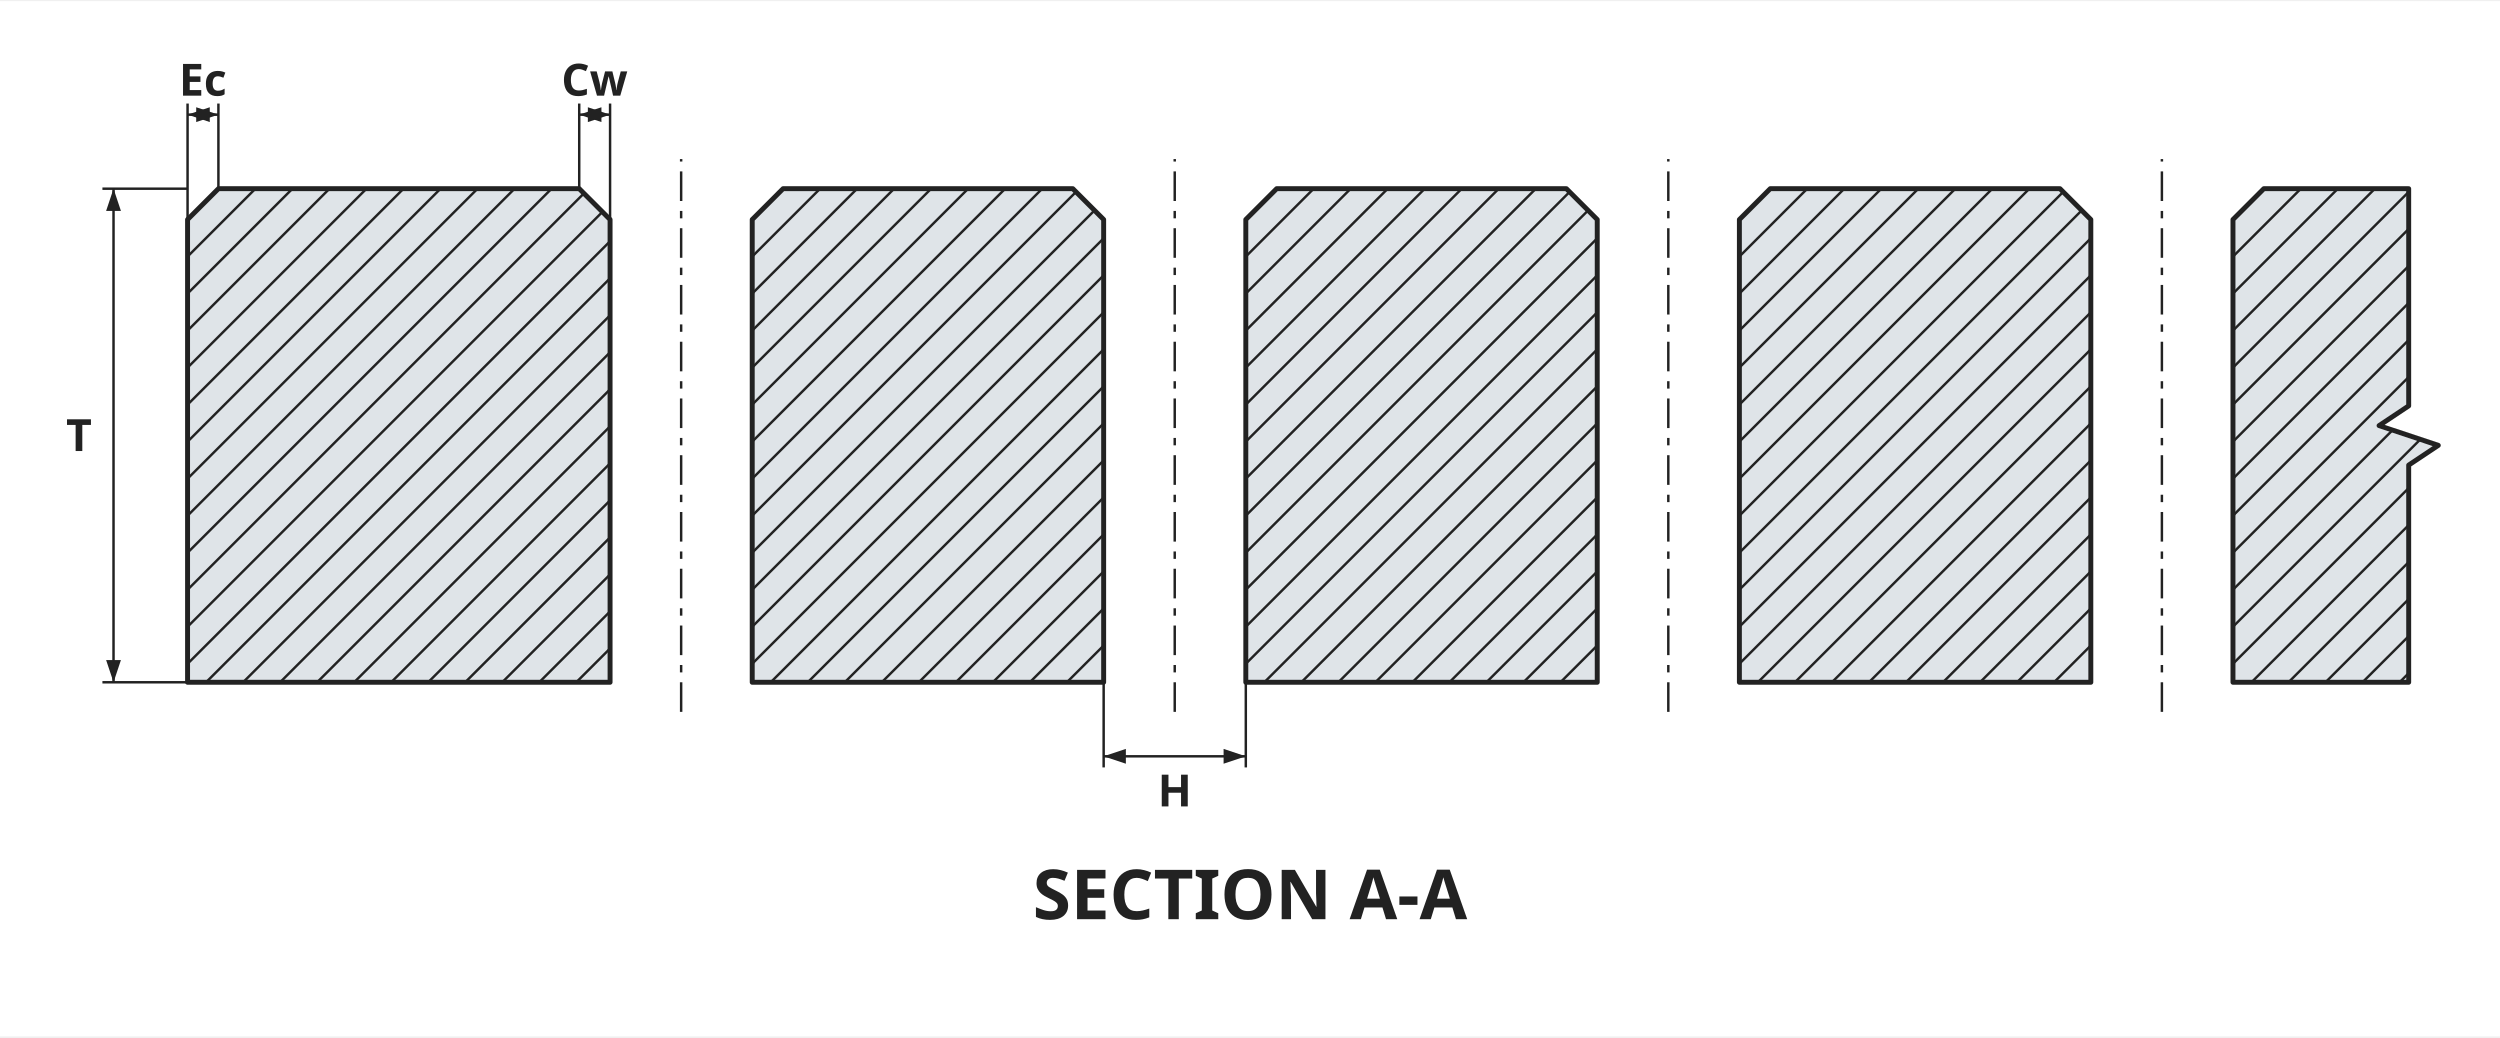
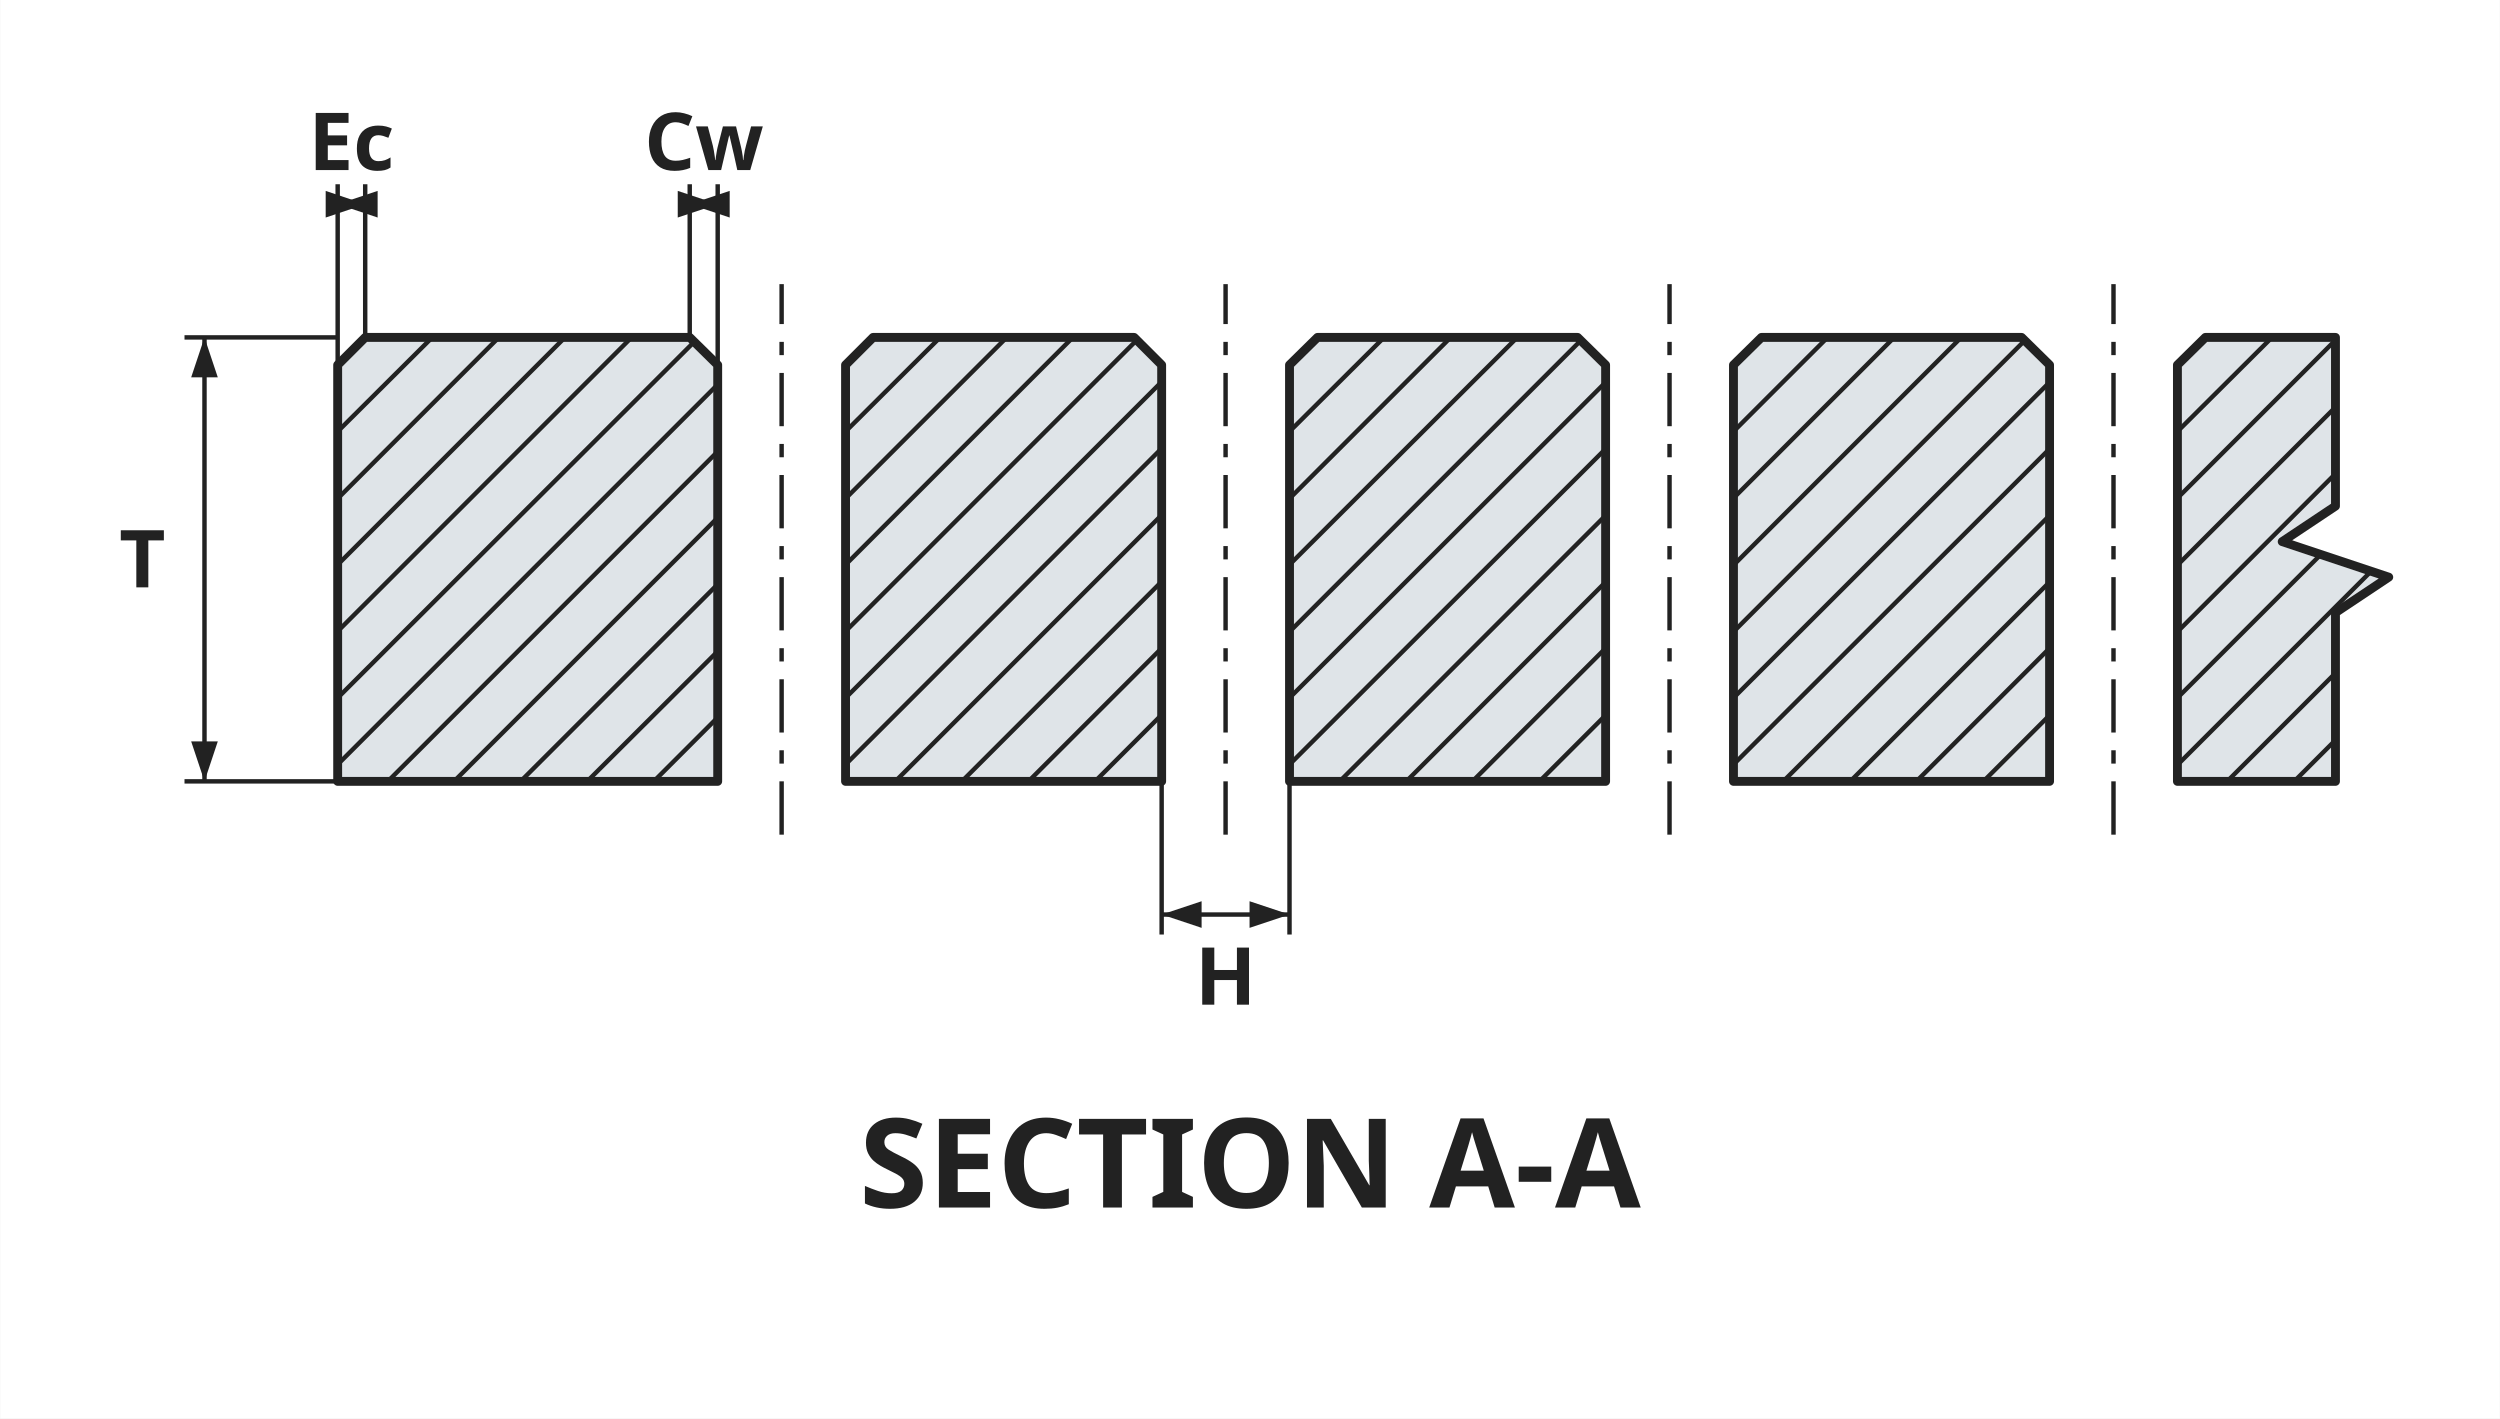
- <svg xmlns="http://www.w3.org/2000/svg" viewBox="-76.0 -276.0 1013.0 419.5" width="506" height="210">
-   <rect x="-76.0" y="-276.0" width="1013.0" height="419.5" fill="white" />
-   <path d="M 0.0 -0.0 L 171.2 -0.0 L 171.2 -187.5 L 158.7 -200.0 L 12.5 -200.0 L 0.0 -187.5 Z" fill="#dfe4e8" stroke="#222222" stroke-width="2" stroke-linejoin="round" />
-   <path d="M 228.8 -0.0 L 371.2 -0.0 L 371.2 -187.5 L 358.7 -200.0 L 241.3 -200.0 L 228.8 -187.5 Z" fill="#dfe4e8" stroke="#222222" stroke-width="2" stroke-linejoin="round" />
-   <path d="M 428.8 -0.0 L 571.2 -0.0 L 571.2 -187.5 L 558.7 -200.0 L 441.3 -200.0 L 428.8 -187.5 Z" fill="#dfe4e8" stroke="#222222" stroke-width="2" stroke-linejoin="round" />
-   <path d="M 628.8 -0.0 L 771.2 -0.0 L 771.2 -187.5 L 758.7 -200.0 L 641.3 -200.0 L 628.8 -187.5 Z" fill="#dfe4e8" stroke="#222222" stroke-width="2" stroke-linejoin="round" />
-   <path d="M 828.8 -0.0 L 900.0 -0.0 L 900.0 -88.0 L 912.0 -96.0 L 888.0 -104.0 L 900.0 -112.0 L 900.0 -200.0 L 841.3 -200.0 L 828.8 -187.5 Z" fill="#dfe4e8" stroke="#222222" stroke-width="2" stroke-linejoin="round" />
-   <path d="M 0.0 -172.5 L 27.5 -200.0 M 0.0 -157.5 L 42.5 -200.0 M 0.0 -142.5 L 57.5 -200.0 M 0.0 -127.5 L 72.5 -200.0 M 0.0 -112.5 L 87.5 -200.0 M 0.0 -97.5 L 102.5 -200.0 M 0.0 -82.5 L 117.5 -200.0 M 0.0 -67.5 L 132.5 -200.0 M 0.0 -52.5 L 147.5 -200.0 M 0.0 -37.5 L 160.6 -198.1 M 0.0 -22.5 L 168.1 -190.6 M 0.0 -7.5 L 171.2 -178.7 M 7.5 -0.0 L 171.2 -163.7 M 22.5 -0.0 L 171.2 -148.7 M 37.5 -0.0 L 171.2 -133.7 M 52.5 -0.0 L 171.2 -118.7 M 67.5 -0.0 L 171.2 -103.7 M 82.5 -0.0 L 171.2 -88.7 M 97.5 -0.0 L 171.2 -73.7 M 112.5 -0.0 L 171.2 -58.7 M 127.5 -0.0 L 171.2 -43.7 M 142.5 -0.0 L 171.2 -28.7 M 157.5 -0.0 L 171.2 -13.7" fill="none" stroke="#222222" stroke-width="1" stroke-linejoin="round" />
-   <path d="M 228.8 -172.5 L 256.3 -200.0 M 228.8 -157.5 L 271.3 -200.0 M 228.8 -142.5 L 286.3 -200.0 M 228.8 -127.5 L 301.3 -200.0 M 228.8 -112.5 L 316.3 -200.0 M 228.8 -97.5 L 331.3 -200.0 M 228.8 -82.5 L 346.3 -200.0 M 228.8 -67.5 L 360.0 -198.7 M 228.8 -52.5 L 367.5 -191.2 M 228.8 -37.5 L 371.2 -179.9 M 228.8 -22.5 L 371.2 -164.9 M 228.8 -7.5 L 371.2 -149.9 M 236.3 -0.0 L 371.2 -134.9 M 251.3 -0.0 L 371.2 -119.9 M 266.3 -0.0 L 371.2 -104.9 M 281.3 -0.0 L 371.2 -89.9 M 296.3 -0.0 L 371.2 -74.9 M 311.3 -0.0 L 371.2 -59.9 M 326.3 -0.0 L 371.2 -44.9 M 341.3 -0.0 L 371.2 -29.9 M 356.3 -0.0 L 371.2 -14.9" fill="none" stroke="#222222" stroke-width="1" stroke-linejoin="round" />
-   <path d="M 428.8 -172.5 L 456.3 -200.0 M 428.8 -157.5 L 471.3 -200.0 M 428.8 -142.5 L 486.3 -200.0 M 428.8 -127.5 L 501.3 -200.0 M 428.8 -112.5 L 516.3 -200.0 M 428.8 -97.5 L 531.3 -200.0 M 428.8 -82.5 L 546.3 -200.0 M 428.8 -67.5 L 560.0 -198.7 M 428.8 -52.5 L 567.5 -191.2 M 428.8 -37.5 L 571.2 -179.9 M 428.8 -22.5 L 571.2 -164.9 M 428.8 -7.5 L 571.2 -149.9 M 436.3 -0.0 L 571.2 -134.9 M 451.3 -0.0 L 571.2 -119.9 M 466.3 -0.0 L 571.2 -104.9 M 481.3 -0.0 L 571.2 -89.9 M 496.3 -0.0 L 571.2 -74.9 M 511.3 -0.0 L 571.2 -59.9 M 526.3 -0.0 L 571.2 -44.9 M 541.3 -0.0 L 571.2 -29.9 M 556.3 -0.0 L 571.2 -14.9" fill="none" stroke="#222222" stroke-width="1" stroke-linejoin="round" />
-   <path d="M 628.8 -172.5 L 656.3 -200.0 M 628.8 -157.5 L 671.3 -200.0 M 628.8 -142.5 L 686.3 -200.0 M 628.8 -127.5 L 701.3 -200.0 M 628.8 -112.5 L 716.3 -200.0 M 628.8 -97.5 L 731.3 -200.0 M 628.8 -82.5 L 746.3 -200.0 M 628.8 -67.5 L 760.0 -198.7 M 628.8 -52.5 L 767.5 -191.2 M 628.8 -37.5 L 771.2 -179.9 M 628.8 -22.5 L 771.2 -164.9 M 628.8 -7.5 L 771.2 -149.9 M 636.3 -0.0 L 771.2 -134.9 M 651.3 -0.0 L 771.2 -119.9 M 666.3 -0.0 L 771.2 -104.9 M 681.3 -0.0 L 771.2 -89.9 M 696.3 -0.0 L 771.2 -74.9 M 711.3 -0.0 L 771.2 -59.9 M 726.3 -0.0 L 771.2 -44.9 M 741.3 -0.0 L 771.2 -29.9 M 756.3 -0.0 L 771.2 -14.9" fill="none" stroke="#222222" stroke-width="1" stroke-linejoin="round" />
-   <path d="M 828.8 -172.5 L 856.3 -200.0 M 828.8 -157.5 L 871.3 -200.0 M 828.8 -142.5 L 886.3 -200.0 M 828.8 -127.5 L 900.0 -198.7 M 828.8 -112.5 L 900.0 -183.7 M 828.8 -97.5 L 900.0 -168.7 M 828.8 -82.5 L 900.0 -153.7 M 828.8 -67.5 L 900.0 -138.7 M 828.8 -52.5 L 900.0 -123.7 M 828.8 -37.5 L 893.5 -102.2 M 828.8 -22.5 L 904.7 -98.4 M 828.8 -7.5 L 900.0 -78.7 M 836.3 -0.0 L 900.0 -63.7 M 851.3 -0.0 L 900.0 -48.7 M 866.3 -0.0 L 900.0 -33.7 M 881.3 -0.0 L 900.0 -18.7 M 896.3 -0.0 L 900.0 -3.7" fill="none" stroke="#222222" stroke-width="1" stroke-linejoin="round" />
-   <path d="M 200.0 12.0 L 200.0 -212.0" fill="none" stroke="#222222" stroke-width="1" stroke-linejoin="round" stroke-dasharray="12 4 3 4" />
-   <path d="M 400.0 12.0 L 400.0 -212.0" fill="none" stroke="#222222" stroke-width="1" stroke-linejoin="round" stroke-dasharray="12 4 3 4" />
-   <path d="M 600.0 12.0 L 600.0 -212.0" fill="none" stroke="#222222" stroke-width="1" stroke-linejoin="round" stroke-dasharray="12 4 3 4" />
-   <path d="M 800.0 12.0 L 800.0 -212.0" fill="none" stroke="#222222" stroke-width="1" stroke-linejoin="round" stroke-dasharray="12 4 3 4" />
+ <svg xmlns="http://www.w3.org/2000/svg" viewBox="-76.0 -176.0 563.0 319.5" width="282" height="160">
+   <rect x="-76.0" y="-176.0" width="563.0" height="319.5" fill="white" />
+   <path d="M 0.0 -0.0 L 85.6 -0.0 L 85.6 -93.8 L 79.3 -100.0 L 6.2 -100.0 L 0.0 -93.8 Z" fill="#dfe4e8" stroke="#222222" stroke-width="2" stroke-linejoin="round" />
+   <path d="M 114.4 -0.0 L 185.6 -0.0 L 185.6 -93.8 L 179.4 -100.0 L 120.6 -100.0 L 114.4 -93.8 Z" fill="#dfe4e8" stroke="#222222" stroke-width="2" stroke-linejoin="round" />
+   <path d="M 214.4 -0.0 L 285.6 -0.0 L 285.6 -93.8 L 279.3 -100.0 L 220.7 -100.0 L 214.4 -93.8 Z" fill="#dfe4e8" stroke="#222222" stroke-width="2" stroke-linejoin="round" />
+   <path d="M 314.4 -0.0 L 385.6 -0.0 L 385.6 -93.8 L 379.3 -100.0 L 320.7 -100.0 L 314.4 -93.8 Z" fill="#dfe4e8" stroke="#222222" stroke-width="2" stroke-linejoin="round" />
+   <path d="M 414.4 -0.0 L 450.0 -0.0 L 450.0 -38.0 L 462.0 -46.0 L 438.0 -54.0 L 450.0 -62.0 L 450.0 -100.0 L 420.7 -100.0 L 414.4 -93.8 Z" fill="#dfe4e8" stroke="#222222" stroke-width="2" stroke-linejoin="round" />
+   <path d="M 0.0 -78.8 L 21.3 -100.0 M 0.0 -63.7 L 36.3 -100.0 M 0.0 -48.8 L 51.2 -100.0 M 0.0 -33.8 L 66.2 -100.0 M 0.0 -18.8 L 80.3 -99.0 M 0.0 -3.8 L 85.6 -89.4 M 11.3 -0.0 L 85.6 -74.3 M 26.2 -0.0 L 85.6 -59.4 M 41.2 -0.0 L 85.6 -44.4 M 56.2 -0.0 L 85.6 -29.3 M 71.2 -0.0 L 85.6 -14.4" fill="none" stroke="#222222" stroke-width="1" stroke-linejoin="round" />
+   <path d="M 114.4 -78.8 L 135.7 -100.0 M 114.4 -63.7 L 150.7 -100.0 M 114.4 -48.8 L 165.6 -100.0 M 114.4 -33.8 L 180.0 -99.4 M 114.4 -18.8 L 185.6 -90.0 M 114.4 -3.8 L 185.6 -75.0 M 125.6 -0.0 L 185.6 -60.0 M 140.6 -0.0 L 185.6 -45.0 M 155.6 -0.0 L 185.6 -30.0 M 170.6 -0.0 L 185.6 -15.0" fill="none" stroke="#222222" stroke-width="1" stroke-linejoin="round" />
+   <path d="M 214.4 -78.8 L 235.7 -100.0 M 214.4 -63.7 L 250.7 -100.0 M 214.4 -48.8 L 265.7 -100.0 M 214.4 -33.7 L 280.0 -99.3 M 214.4 -18.8 L 285.6 -89.9 M 214.4 -3.8 L 285.6 -74.9 M 225.7 -0.0 L 285.6 -59.9 M 240.7 -0.0 L 285.6 -44.9 M 255.6 -0.0 L 285.6 -30.0 M 270.7 -0.0 L 285.6 -14.9" fill="none" stroke="#222222" stroke-width="1" stroke-linejoin="round" />
+   <path d="M 314.4 -78.8 L 335.6 -100.0 M 314.4 -63.8 L 350.6 -100.0 M 314.4 -48.7 L 365.7 -100.0 M 314.4 -33.7 L 380.0 -99.3 M 314.4 -18.8 L 385.6 -89.9 M 314.4 -3.8 L 385.6 -74.9 M 325.6 -0.0 L 385.6 -59.9 M 340.7 -0.0 L 385.6 -44.9 M 355.6 -0.0 L 385.6 -30.0 M 370.7 -0.0 L 385.6 -14.9" fill="none" stroke="#222222" stroke-width="1" stroke-linejoin="round" />
+   <path d="M 414.4 -78.8 L 435.7 -100.0 M 414.4 -63.8 L 450.0 -99.4 M 414.4 -48.7 L 450.0 -84.3 M 414.4 -33.7 L 450.0 -69.3 M 414.4 -18.8 L 446.7 -51.1 M 414.4 -3.7 L 458.0 -47.3 M 425.6 -0.0 L 450.0 -24.4 M 440.7 -0.0 L 450.0 -9.3" fill="none" stroke="#222222" stroke-width="1" stroke-linejoin="round" />
+   <path d="M 100.0 12.0 L 100.0 -112.0" fill="none" stroke="#222222" stroke-width="1" stroke-linejoin="round" stroke-dasharray="12 4 3 4" />
+   <path d="M 200.0 12.0 L 200.0 -112.0" fill="none" stroke="#222222" stroke-width="1" stroke-linejoin="round" stroke-dasharray="12 4 3 4" />
+   <path d="M 300.0 12.0 L 300.0 -112.0" fill="none" stroke="#222222" stroke-width="1" stroke-linejoin="round" stroke-dasharray="12 4 3 4" />
+   <path d="M 400.0 12.0 L 400.0 -112.0" fill="none" stroke="#222222" stroke-width="1" stroke-linejoin="round" stroke-dasharray="12 4 3 4" />
  <line x1="0.0" y1="-0.0" x2="-34.5" y2="-0.0" stroke="#222222" stroke-width="1" />
-   <line x1="0.0" y1="-200.0" x2="-34.5" y2="-200.0" stroke="#222222" stroke-width="1" />
-   <line x1="-30.0" y1="-0.0" x2="-30.0" y2="-200.0" stroke="#222222" stroke-width="1" />
+   <line x1="0.0" y1="-100.0" x2="-34.5" y2="-100.0" stroke="#222222" stroke-width="1" />
+   <line x1="-30.0" y1="-0.0" x2="-30.0" y2="-100.0" stroke="#222222" stroke-width="1" />
  <polygon points="-30.0,-0.0 -27.0,-9.0 -33.0,-9.0" fill="#222222" />
-   <polygon points="-30.0,-200.0 -27.0,-191.0 -33.0,-191.0" fill="#222222" />
-   <text x="-44.0" y="-93.7" font-family="sans-serif" font-size="18" font-weight="bold" text-anchor="middle" fill="#222222">T</text>
-   <line x1="0.0" y1="-187.5" x2="0.0" y2="-234.5" stroke="#222222" stroke-width="1" />
-   <line x1="12.5" y1="-200.0" x2="12.5" y2="-234.5" stroke="#222222" stroke-width="1" />
-   <line x1="0.0" y1="-230.0" x2="12.5" y2="-230.0" stroke="#222222" stroke-width="1" />
-   <polygon points="0.0,-230.0 9.0,-233.0 9.0,-227.0" fill="#222222" />
-   <polygon points="12.5,-230.0 3.5,-233.0 3.5,-227.0" fill="#222222" />
-   <text x="6.2" y="-237.7" font-family="sans-serif" font-size="18" font-weight="bold" text-anchor="middle" fill="#222222">Ec</text>
-   <line x1="158.7" y1="-200.0" x2="158.7" y2="-234.5" stroke="#222222" stroke-width="1" />
-   <line x1="171.2" y1="-187.5" x2="171.2" y2="-234.5" stroke="#222222" stroke-width="1" />
-   <line x1="158.7" y1="-230.0" x2="171.2" y2="-230.0" stroke="#222222" stroke-width="1" />
-   <polygon points="158.7,-230.0 167.7,-233.0 167.7,-227.0" fill="#222222" />
-   <polygon points="171.2,-230.0 162.2,-233.0 162.2,-227.0" fill="#222222" />
-   <text x="164.9" y="-237.7" font-family="sans-serif" font-size="18" font-weight="bold" text-anchor="middle" fill="#222222">Cw</text>
-   <line x1="371.2" y1="-0.0" x2="371.2" y2="34.5" stroke="#222222" stroke-width="1" />
-   <line x1="428.8" y1="-0.0" x2="428.8" y2="34.5" stroke="#222222" stroke-width="1" />
-   <line x1="371.2" y1="30.0" x2="428.8" y2="30.0" stroke="#222222" stroke-width="1" />
-   <polygon points="371.2,30.0 380.2,27.0 380.2,33.0" fill="#222222" />
-   <polygon points="428.8,30.0 419.8,27.0 419.8,33.0" fill="#222222" />
-   <text x="400.0" y="50.3" font-family="sans-serif" font-size="18" font-weight="bold" text-anchor="middle" fill="#222222">H</text>
-   <text x="430.5" y="96.0" font-family="sans-serif" font-size="28" font-weight="bold" text-anchor="middle" fill="#222222">SECTION A-A</text>
+   <polygon points="-30.0,-100.0 -27.0,-91.0 -33.0,-91.0" fill="#222222" />
+   <text x="-44.0" y="-43.7" font-family="sans-serif" font-size="18" font-weight="bold" text-anchor="middle" fill="#222222">T</text>
+   <line x1="0.0" y1="-93.8" x2="0.0" y2="-134.5" stroke="#222222" stroke-width="1" />
+   <line x1="6.2" y1="-100.0" x2="6.2" y2="-134.5" stroke="#222222" stroke-width="1" />
+   <line x1="0.0" y1="-130.0" x2="6.2" y2="-130.0" stroke="#222222" stroke-width="1" />
+   <polygon points="0.0,-130.0 9.0,-133.0 9.0,-127.0" fill="#222222" />
+   <polygon points="6.2,-130.0 -2.7,-133.0 -2.7,-127.0" fill="#222222" />
+   <text x="3.1" y="-137.7" font-family="sans-serif" font-size="18" font-weight="bold" text-anchor="middle" fill="#222222">Ec</text>
+   <line x1="79.3" y1="-100.0" x2="79.3" y2="-134.5" stroke="#222222" stroke-width="1" />
+   <line x1="85.6" y1="-93.8" x2="85.6" y2="-134.5" stroke="#222222" stroke-width="1" />
+   <line x1="79.3" y1="-130.0" x2="85.6" y2="-130.0" stroke="#222222" stroke-width="1" />
+   <polygon points="79.3,-130.0 88.3,-133.0 88.3,-127.0" fill="#222222" />
+   <polygon points="85.6,-130.0 76.6,-133.0 76.6,-127.0" fill="#222222" />
+   <text x="82.5" y="-137.7" font-family="sans-serif" font-size="18" font-weight="bold" text-anchor="middle" fill="#222222">Cw</text>
+   <line x1="185.6" y1="-0.0" x2="185.6" y2="34.5" stroke="#222222" stroke-width="1" />
+   <line x1="214.4" y1="-0.0" x2="214.4" y2="34.5" stroke="#222222" stroke-width="1" />
+   <line x1="185.6" y1="30.0" x2="214.4" y2="30.0" stroke="#222222" stroke-width="1" />
+   <polygon points="185.6,30.0 194.6,27.0 194.6,33.0" fill="#222222" />
+   <polygon points="214.4,30.0 205.4,27.0 205.4,33.0" fill="#222222" />
+   <text x="200.0" y="50.3" font-family="sans-serif" font-size="18" font-weight="bold" text-anchor="middle" fill="#222222">H</text>
+   <text x="205.5" y="96.0" font-family="sans-serif" font-size="28" font-weight="bold" text-anchor="middle" fill="#222222">SECTION A-A</text>
</svg>
